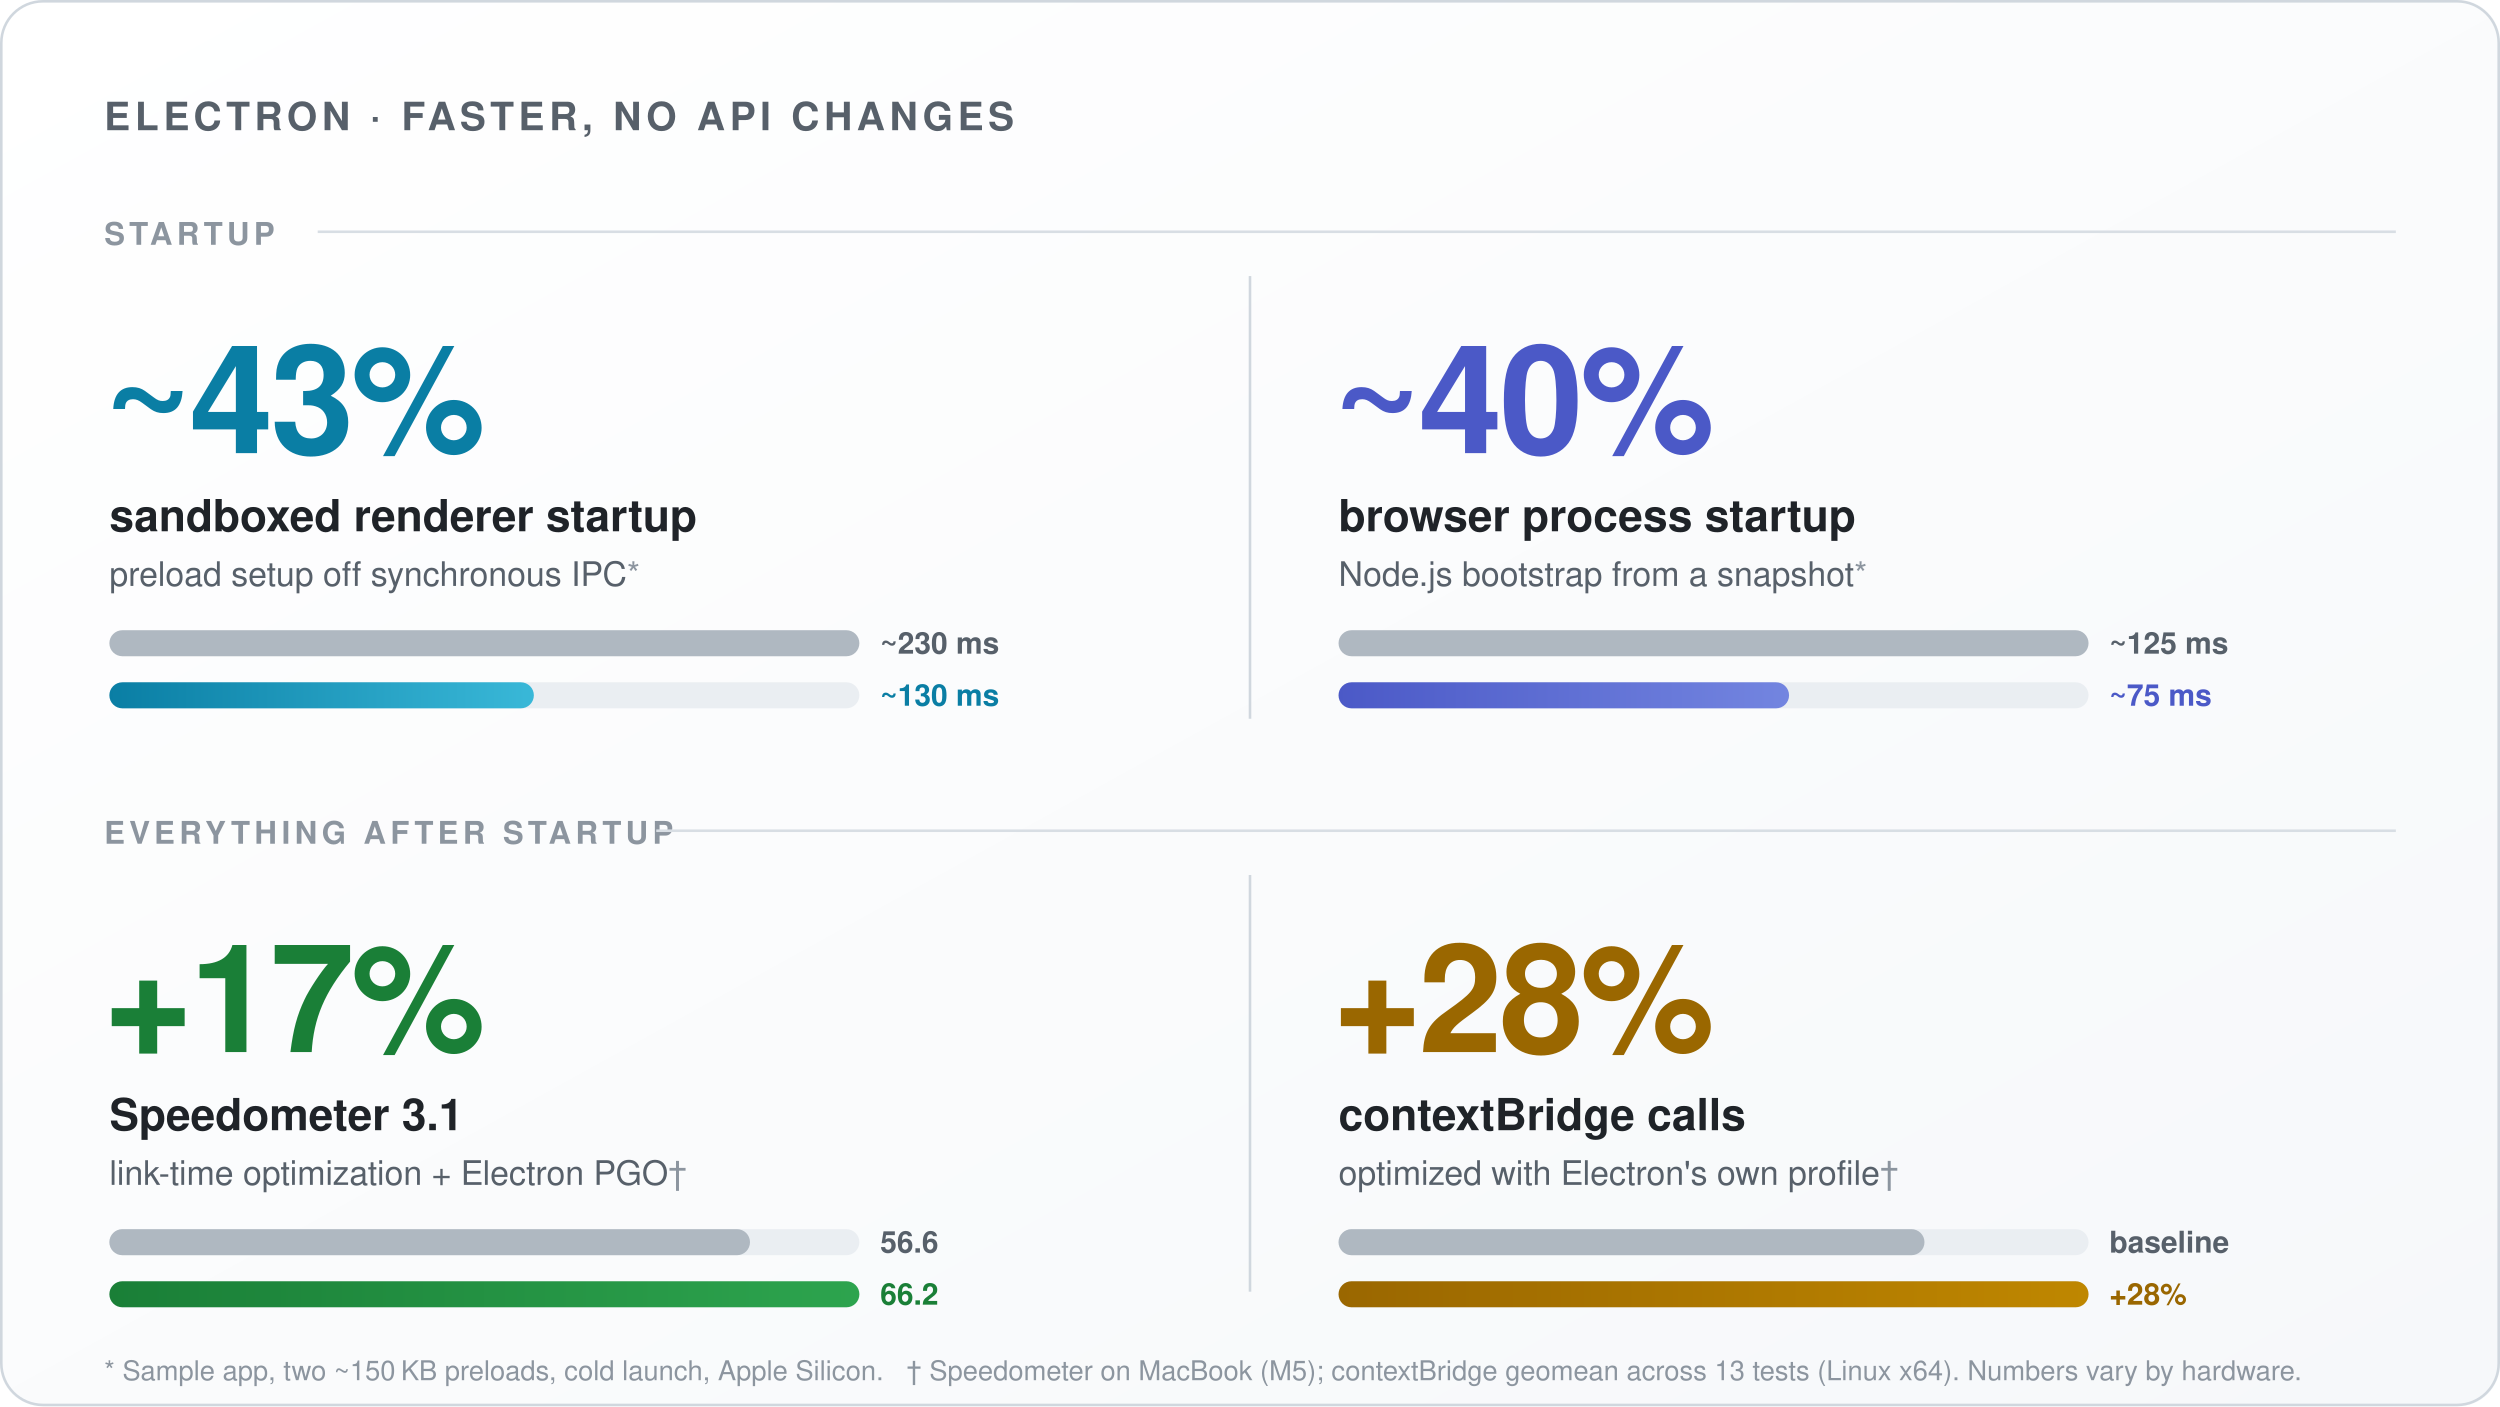
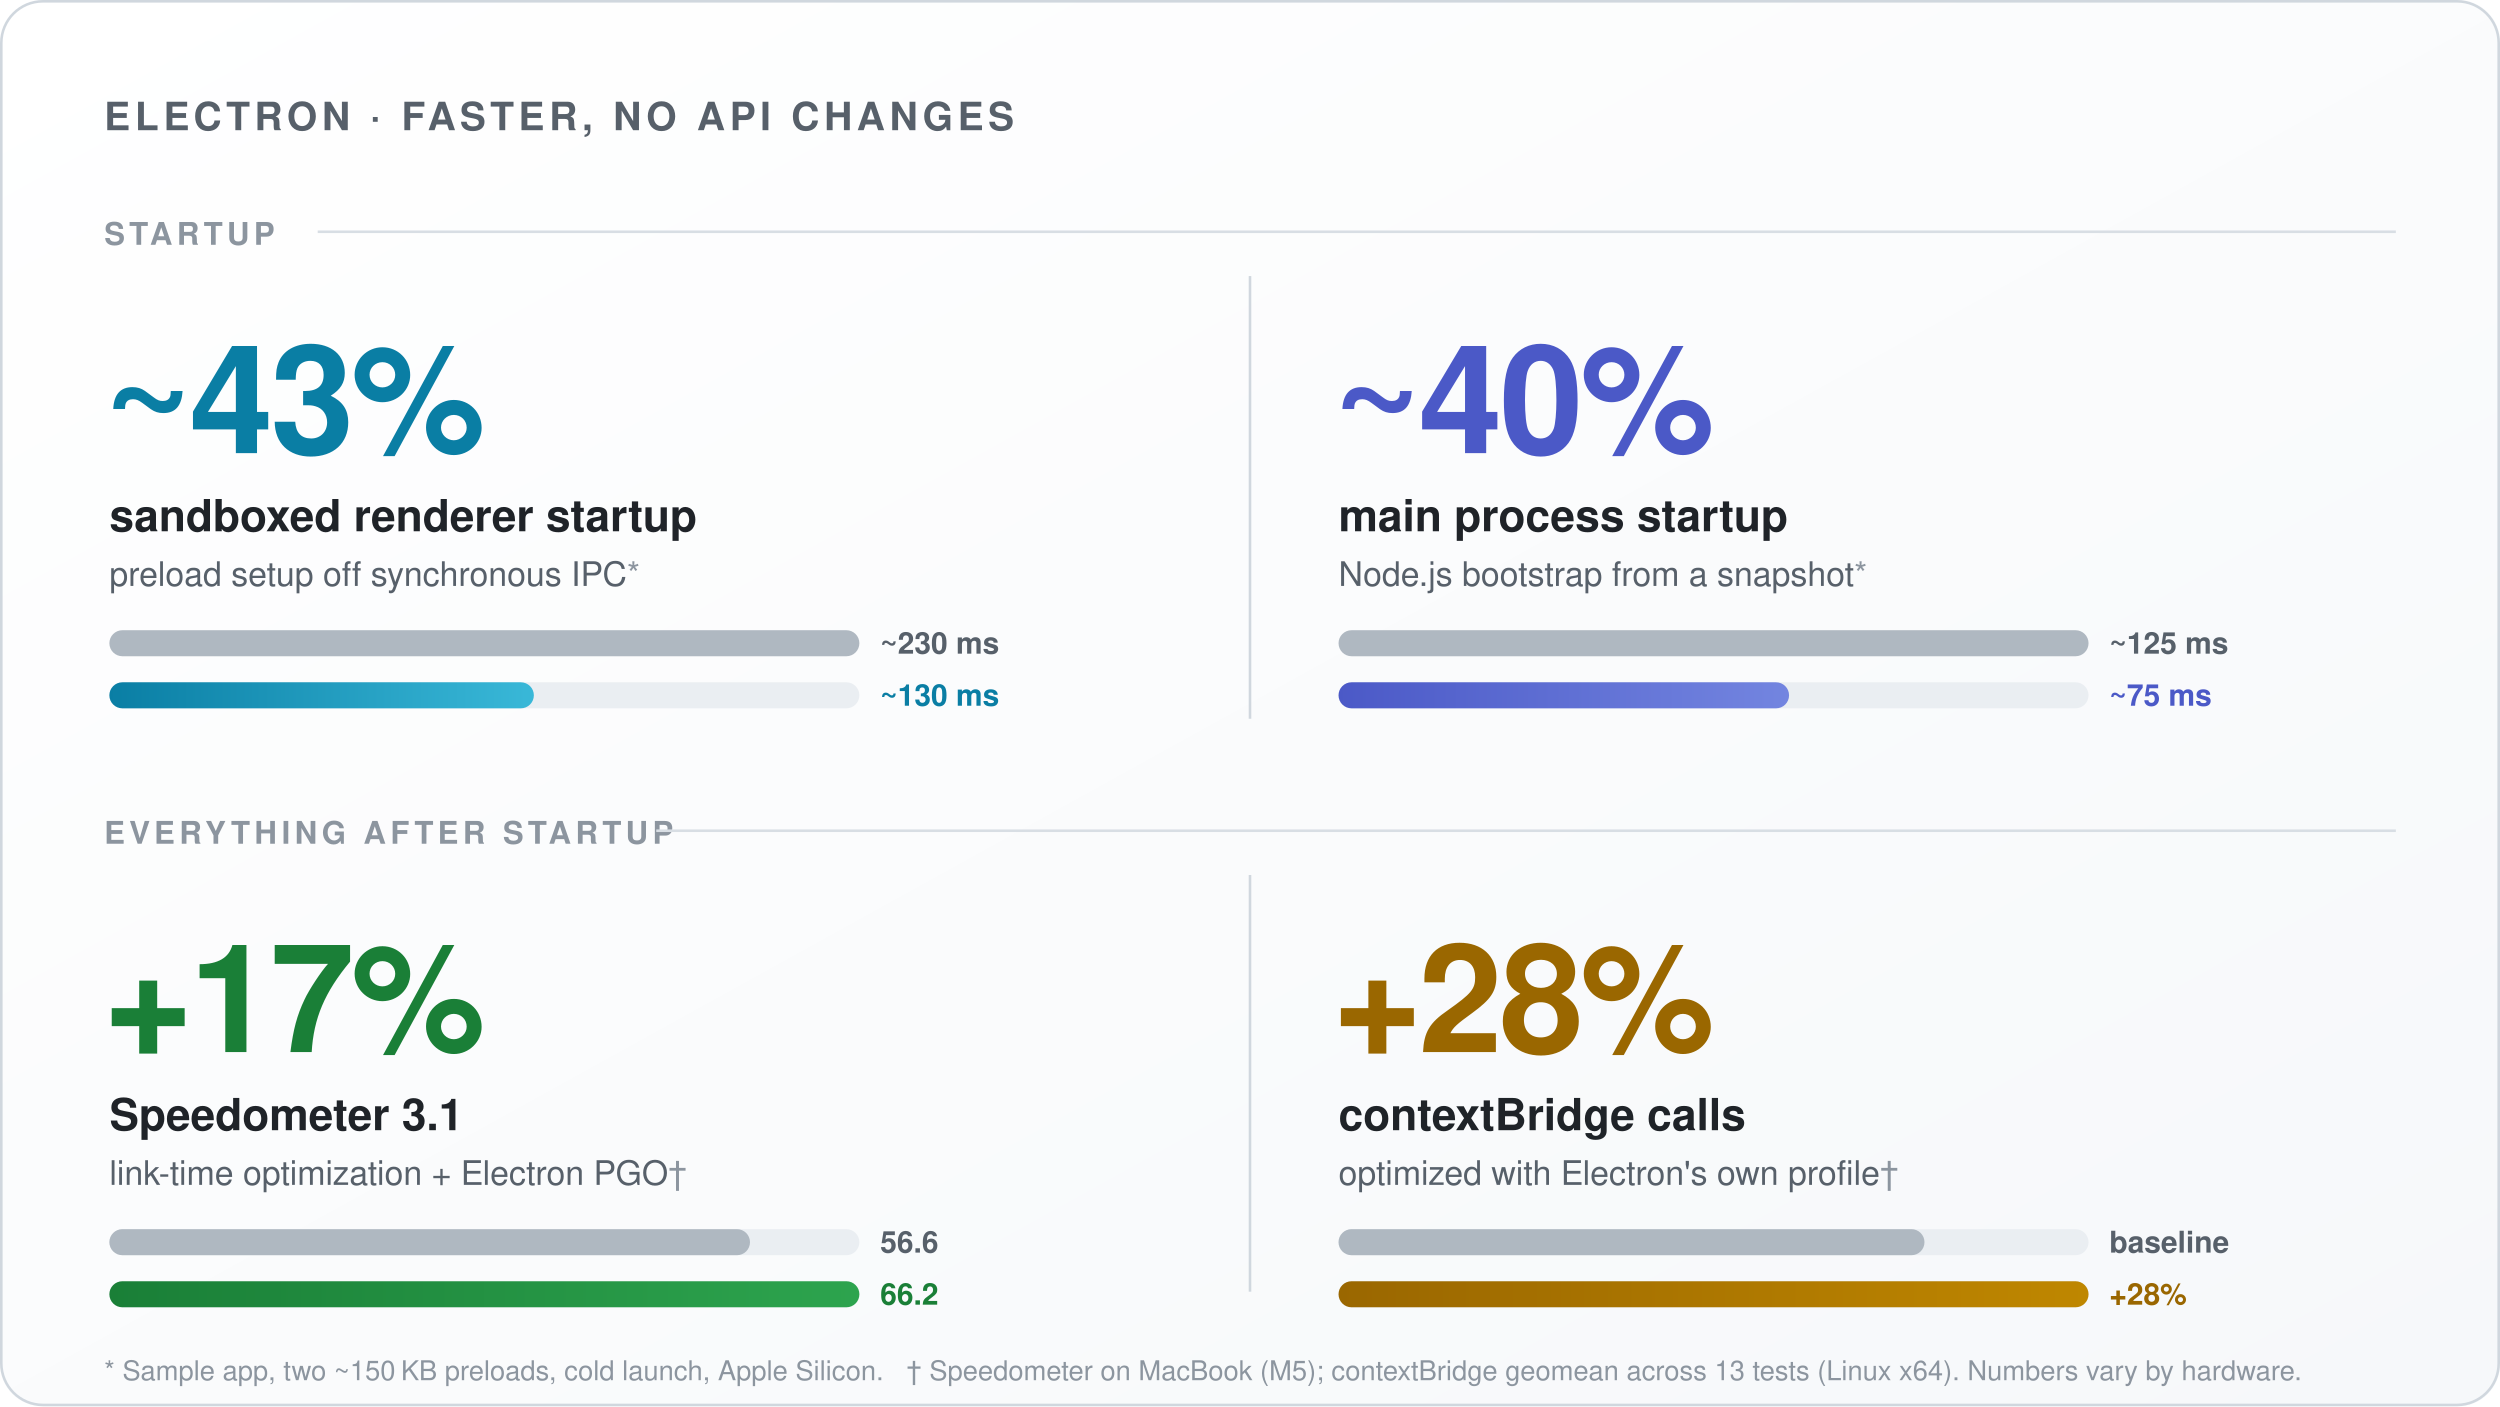
- <svg xmlns="http://www.w3.org/2000/svg" viewBox="0 0 960 540" font-family="-apple-system, BlinkMacSystemFont, 'Segoe UI', Helvetica, Arial, sans-serif" role="img" aria-label="Electron performance improvements. Startup: sandboxed renderer startup drops from about 230 ms to about 130 ms (about 43%); browser-process startup drops from about 125 ms to about 75 ms (about 40%). Runtime: Speedometer 3.1 on an M5 MacBook rises from 56.6 to 66.2 (about 17%); contextBridge calls are about 28% faster overall.">
+ <svg xmlns="http://www.w3.org/2000/svg" viewBox="0 0 960 540" font-family="-apple-system, BlinkMacSystemFont, 'Segoe UI', Helvetica, Arial, sans-serif" role="img" aria-label="Electron performance improvements. Startup: sandboxed renderer startup drops from about 230 ms to about 130 ms (about 43%); main-process startup drops from about 125 ms to about 75 ms (about 40%). Runtime: Speedometer 3.1 on an M5 MacBook rises from 56.6 to 66.2 (about 17%); contextBridge calls are about 28% faster overall.">
  <defs>
    <linearGradient id="bg" x1="0" y1="0" x2="1" y2="1">
      <stop offset="0" stop-color="#ffffff" />
      <stop offset="1" stop-color="#f6f8fa" />
    </linearGradient>
    <linearGradient id="barA" x1="0" y1="0" x2="1" y2="0">
      <stop offset="0" stop-color="#0a7ea4" />
      <stop offset="1" stop-color="#39b8d8" />
    </linearGradient>
    <linearGradient id="barB" x1="0" y1="0" x2="1" y2="0">
      <stop offset="0" stop-color="#4b59c7" />
      <stop offset="1" stop-color="#7385e0" />
    </linearGradient>
    <linearGradient id="barC" x1="0" y1="0" x2="1" y2="0">
      <stop offset="0" stop-color="#1a7f37" />
      <stop offset="1" stop-color="#2da44e" />
    </linearGradient>
    <linearGradient id="barD" x1="0" y1="0" x2="1" y2="0">
      <stop offset="0" stop-color="#9a6700" />
      <stop offset="1" stop-color="#bf8700" />
    </linearGradient>
  </defs>
  <rect x="0" y="0" width="960" height="540" rx="16" fill="url(#bg)" />
  <rect x="0.5" y="0.5" width="959" height="539" rx="16" fill="none" stroke="#d0d7de" />
  <text x="40" y="50" fill="#57606a" font-size="15" font-weight="600" letter-spacing="0.12em">ELECTRON · FASTER, NO API CHANGES</text>
  <text x="40" y="94" fill="#8c959f" font-size="12" font-weight="700" letter-spacing="0.14em">STARTUP</text>
  <line x1="122" y1="89" x2="920" y2="89" stroke="#d8dee4" />
  <line x1="480" y1="106" x2="480" y2="276" stroke="#d0d7de" />
  <text x="40" y="174" fill="#0a7ea4" font-size="58" font-weight="800" letter-spacing="-0.02em">~43%</text>
  <text x="42" y="204" fill="#1f2328" font-size="17" font-weight="600">sandboxed renderer startup</text>
  <text x="42" y="225" fill="#57606a" font-size="13">preload setup off synchronous IPC<tspan fill="#8c959f"> *</tspan>
  </text>
  <rect x="42" y="242" width="288" height="10" rx="5" fill="#afb8c1" />
  <text x="338" y="251" fill="#57606a" font-size="11.5" font-weight="600">~230 ms</text>
  <rect x="42" y="262" width="288" height="10" rx="5" fill="#eaeef2" />
  <rect x="42" y="262" width="163" height="10" rx="5" fill="url(#barA)" />
  <text x="338" y="271" fill="#0a7ea4" font-size="11.5" font-weight="700">~130 ms</text>
  <text x="512" y="174" fill="#4b59c7" font-size="58" font-weight="800" letter-spacing="-0.02em">~40%</text>
-   <text x="514" y="204" fill="#1f2328" font-size="17" font-weight="600">browser process startup</text>
+   <text x="514" y="204" fill="#1f2328" font-size="17" font-weight="600">main process startup</text>
  <text x="514" y="225" fill="#57606a" font-size="13">Node.js bootstrap from a snapshot<tspan fill="#8c959f"> *</tspan>
  </text>
  <rect x="514" y="242" width="288" height="10" rx="5" fill="#afb8c1" />
  <text x="810" y="251" fill="#57606a" font-size="11.5" font-weight="600">~125 ms</text>
  <rect x="514" y="262" width="288" height="10" rx="5" fill="#eaeef2" />
  <rect x="514" y="262" width="173" height="10" rx="5" fill="url(#barB)" />
  <text x="810" y="271" fill="#4b59c7" font-size="11.5" font-weight="700">~75 ms</text>
  <text x="40" y="324" fill="#8c959f" font-size="12" font-weight="700" letter-spacing="0.14em">EVERYTHING AFTER STARTUP</text>
  <line x1="252" y1="319" x2="920" y2="319" stroke="#d8dee4" />
  <line x1="480" y1="336" x2="480" y2="496" stroke="#d0d7de" />
  <text x="40" y="404" fill="#1a7f37" font-size="58" font-weight="800" letter-spacing="-0.02em">+17%</text>
  <text x="42" y="434" fill="#1f2328" font-size="17" font-weight="600">Speedometer 3.1</text>
  <text x="42" y="455" fill="#57606a" font-size="13">link-time optimization + Electron PGO<tspan fill="#8c959f"> †</tspan>
  </text>
  <rect x="42" y="472" width="288" height="10" rx="5" fill="#eaeef2" />
  <rect x="42" y="472" width="246" height="10" rx="5" fill="#afb8c1" />
  <text x="338" y="481" fill="#57606a" font-size="11.5" font-weight="600">56.6</text>
  <rect x="42" y="492" width="288" height="10" rx="5" fill="#eaeef2" />
  <rect x="42" y="492" width="288" height="10" rx="5" fill="url(#barC)" />
  <text x="338" y="501" fill="#1a7f37" font-size="11.5" font-weight="700">66.2</text>
  <text x="512" y="404" fill="#9a6700" font-size="58" font-weight="800" letter-spacing="-0.02em">+28%</text>
  <text x="514" y="434" fill="#1f2328" font-size="17" font-weight="600">contextBridge calls</text>
  <text x="514" y="455" fill="#57606a" font-size="13">optimized with Electron's own profile<tspan fill="#8c959f"> †</tspan>
  </text>
  <rect x="514" y="472" width="288" height="10" rx="5" fill="#eaeef2" />
  <rect x="514" y="472" width="225" height="10" rx="5" fill="#afb8c1" />
  <text x="810" y="481" fill="#57606a" font-size="11.5" font-weight="600">baseline</text>
  <rect x="514" y="492" width="288" height="10" rx="5" fill="#eaeef2" />
  <rect x="514" y="492" width="288" height="10" rx="5" fill="url(#barD)" />
  <text x="810" y="501" fill="#9a6700" font-size="11.5" font-weight="700">+28%</text>
  <text x="40" y="530" fill="#8c959f" font-size="10.5">* Sample app, two ~150 KB preloads, cold launch, Apple Silicon.   † Speedometer on MacBook (M5); contextBridge geomean across 13 tests (Linux x64). Numbers vary by hardware.</text>
</svg>
